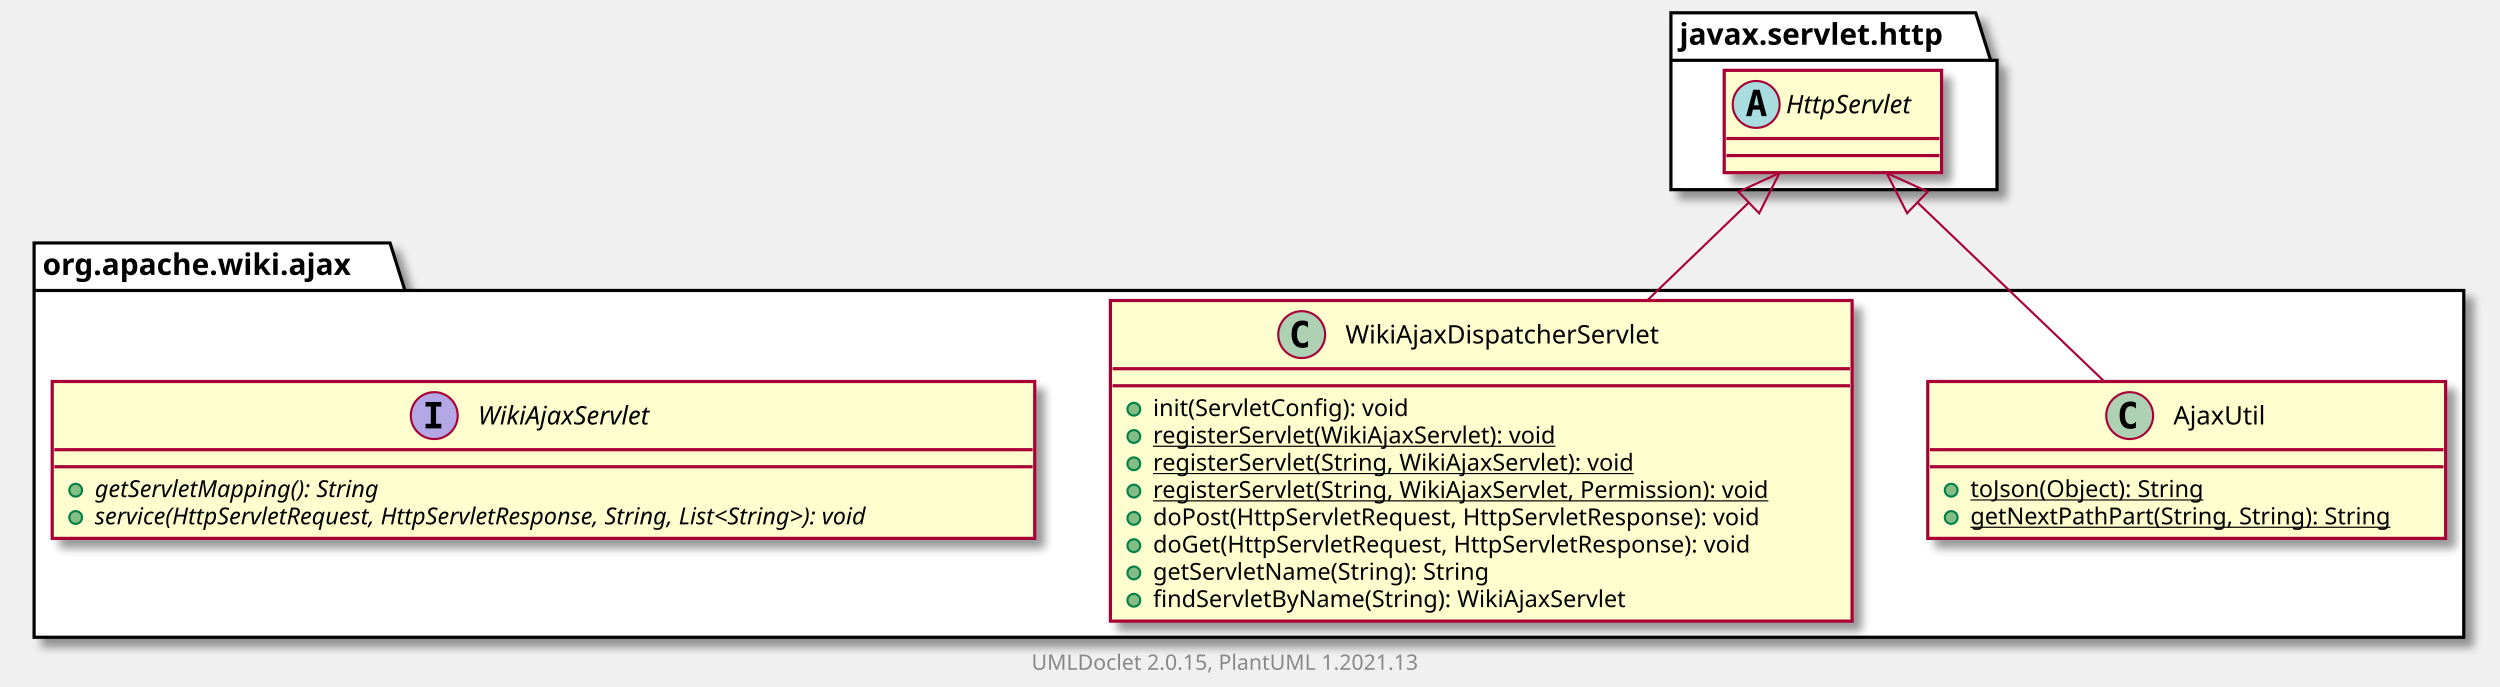
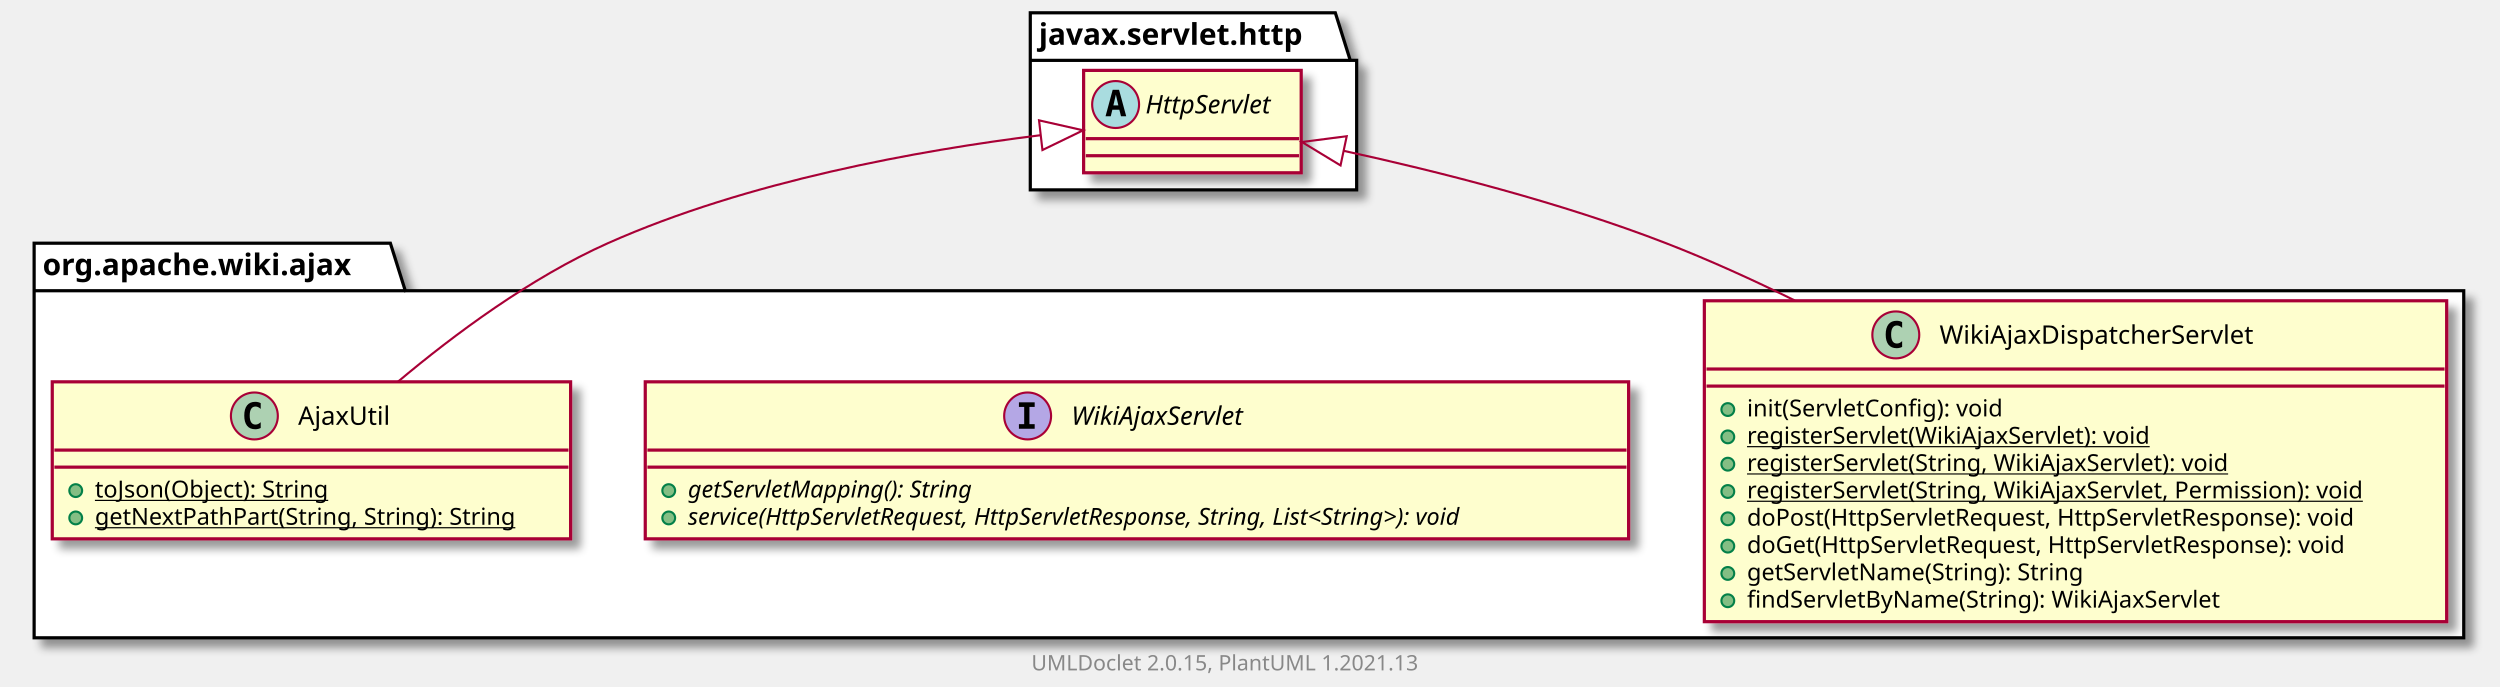
- <svg xmlns="http://www.w3.org/2000/svg" xmlns:xlink="http://www.w3.org/1999/xlink" contentScriptType="application/ecmascript" contentStyleType="text/css" height="322px" preserveAspectRatio="none" style="width:1173px;height:322px;background:#FFFFFF;" version="1.1" viewBox="0 0 1173 322" width="1173px" zoomAndPan="magnify">
+ <svg xmlns="http://www.w3.org/2000/svg" xmlns:xlink="http://www.w3.org/1999/xlink" contentScriptType="application/ecmascript" contentStyleType="text/css" height="322px" preserveAspectRatio="none" style="width:1172px;height:322px;background:#FFFFFF;" version="1.1" viewBox="0 0 1172 322" width="1172px" zoomAndPan="magnify">
  <defs>
-     <filter height="300%" id="fy1uh4vurxql8" width="300%" x="-1" y="-1">
+     <filter height="300%" id="f1sr8id85v77ca" width="300%" x="-1" y="-1">
      <feGaussianBlur result="blurOut" stdDeviation="2.0" />
      <feColorMatrix in="blurOut" result="blurOut2" type="matrix" values="0 0 0 0 0 0 0 0 0 0 0 0 0 0 0 0 0 0 .4 0" />
      <feOffset dx="4.0" dy="4.0" in="blurOut2" result="blurOut3" />
      <feBlend in="SourceGraphic" in2="blurOut3" mode="normal" />
    </filter>
  </defs>
  <g>
-     <polygon fill="#FFFFFF" filter="url(#fy1uh4vurxql8)" points="16,114,183,114,190,136.297,1156,136.297,1156,299,16,299,16,114" style="stroke:#000000;stroke-width:1.5;" />
+     <polygon fill="#FFFFFF" filter="url(#f1sr8id85v77ca)" points="16,114,183,114,190,136.297,1155,136.297,1155,299,16,299,16,114" style="stroke:#000000;stroke-width:1.5;" />
    <line style="stroke:#000000;stroke-width:1.5;" x1="16" x2="190" y1="136.297" y2="136.297" />
    <text fill="#000000" font-family="sans-serif" font-size="14" font-weight="bold" lengthAdjust="spacing" textLength="161" x="20" y="128.995">org.apache.wiki.ajax</text>
-     <polygon fill="#FFFFFF" filter="url(#fy1uh4vurxql8)" points="784,6,927,6,934,28.297,937,28.297,937,89,784,89,784,6" style="stroke:#000000;stroke-width:1.5;" />
-     <line style="stroke:#000000;stroke-width:1.5;" x1="784" x2="934" y1="28.297" y2="28.297" />
-     <text fill="#000000" font-family="sans-serif" font-size="14" font-weight="bold" lengthAdjust="spacing" textLength="137" x="788" y="20.995">javax.servlet.http</text>
-     <a href="AjaxUtil.html" target="_top" title="AjaxUtil.html" xlink:actuate="onRequest" xlink:href="AjaxUtil.html" xlink:show="new" xlink:title="AjaxUtil.html" xlink:type="simple">
-       <rect codeLine="3" fill="#FEFECE" filter="url(#fy1uh4vurxql8)" height="73.609" id="org.apache.wiki.ajax.AjaxUtil" style="stroke:#A80036;stroke-width:1.5;" width="243" x="904.5" y="179" />
-       <ellipse cx="999.25" cy="195" fill="#ADD1B2" rx="11" ry="11" style="stroke:#A80036;stroke-width:1.0;" />
-       <path d="M1002.219,200.641 Q1001.641,200.938 1001,201.078 Q1000.359,201.234 999.656,201.234 Q997.156,201.234 995.828,199.594 Q994.516,197.938 994.516,194.812 Q994.516,191.688 995.828,190.031 Q997.156,188.375 999.656,188.375 Q1000.359,188.375 1001,188.531 Q1001.656,188.688 1002.219,188.984 L1002.219,191.703 Q1001.594,191.125 1001,190.859 Q1000.406,190.578 999.781,190.578 Q998.438,190.578 997.75,191.656 Q997.062,192.719 997.062,194.812 Q997.062,196.906 997.75,197.984 Q998.438,199.047 999.781,199.047 Q1000.406,199.047 1001,198.781 Q1001.594,198.5 1002.219,197.922 L1002.219,200.641 Z " fill="#000000" />
-       <text fill="#000000" font-family="sans-serif" font-size="12" lengthAdjust="spacing" textLength="45" x="1019.75" y="199.154">AjaxUtil</text>
-       <line style="stroke:#A80036;stroke-width:1.5;" x1="905.5" x2="1146.5" y1="211" y2="211" />
-       <line style="stroke:#A80036;stroke-width:1.5;" x1="905.5" x2="1146.5" y1="219" y2="219" />
-       <ellipse cx="915.5" cy="230" fill="#84BE84" rx="3" ry="3" style="stroke:#038048;stroke-width:1.0;" />
-       <text fill="#000000" font-family="sans-serif" font-size="11" lengthAdjust="spacing" text-decoration="underline" textLength="121" x="924.5" y="233.21">toJson(Object): String</text>
-       <ellipse cx="915.5" cy="242.805" fill="#84BE84" rx="3" ry="3" style="stroke:#038048;stroke-width:1.0;" />
-       <text fill="#000000" font-family="sans-serif" font-size="11" lengthAdjust="spacing" text-decoration="underline" textLength="217" x="924.5" y="246.015">getNextPathPart(String, String): String</text>
-     </a>
+     <polygon fill="#FFFFFF" filter="url(#f1sr8id85v77ca)" points="483,6,626,6,633,28.297,636,28.297,636,89,483,89,483,6" style="stroke:#000000;stroke-width:1.5;" />
+     <line style="stroke:#000000;stroke-width:1.5;" x1="483" x2="633" y1="28.297" y2="28.297" />
+     <text fill="#000000" font-family="sans-serif" font-size="14" font-weight="bold" lengthAdjust="spacing" textLength="137" x="487" y="20.995">javax.servlet.http</text>
    <a href="WikiAjaxDispatcherServlet.html" target="_top" title="WikiAjaxDispatcherServlet.html" xlink:actuate="onRequest" xlink:href="WikiAjaxDispatcherServlet.html" xlink:show="new" xlink:title="WikiAjaxDispatcherServlet.html" xlink:type="simple">
-       <rect codeLine="8" fill="#FEFECE" filter="url(#fy1uh4vurxql8)" height="150.438" id="org.apache.wiki.ajax.WikiAjaxDispatcherServlet" style="stroke:#A80036;stroke-width:1.5;" width="348" x="521" y="141" />
-       <ellipse cx="610.75" cy="157" fill="#ADD1B2" rx="11" ry="11" style="stroke:#A80036;stroke-width:1.0;" />
-       <path d="M613.719,162.641 Q613.141,162.938 612.5,163.078 Q611.859,163.234 611.156,163.234 Q608.656,163.234 607.328,161.594 Q606.016,159.938 606.016,156.812 Q606.016,153.688 607.328,152.031 Q608.656,150.375 611.156,150.375 Q611.859,150.375 612.5,150.531 Q613.156,150.688 613.719,150.984 L613.719,153.703 Q613.094,153.125 612.5,152.859 Q611.906,152.578 611.281,152.578 Q609.938,152.578 609.25,153.656 Q608.562,154.719 608.562,156.812 Q608.562,158.906 609.25,159.984 Q609.938,161.047 611.281,161.047 Q611.906,161.047 612.5,160.781 Q613.094,160.5 613.719,159.922 L613.719,162.641 Z " fill="#000000" />
-       <text fill="#000000" font-family="sans-serif" font-size="12" lengthAdjust="spacing" textLength="160" x="631.25" y="161.154">WikiAjaxDispatcherServlet</text>
-       <line style="stroke:#A80036;stroke-width:1.5;" x1="522" x2="868" y1="173" y2="173" />
-       <line style="stroke:#A80036;stroke-width:1.5;" x1="522" x2="868" y1="181" y2="181" />
-       <ellipse cx="532" cy="192" fill="#84BE84" rx="3" ry="3" style="stroke:#038048;stroke-width:1.0;" />
-       <text fill="#000000" font-family="sans-serif" font-size="11" lengthAdjust="spacing" textLength="132" x="541" y="195.21">init(ServletConfig): void</text>
-       <ellipse cx="532" cy="204.805" fill="#84BE84" rx="3" ry="3" style="stroke:#038048;stroke-width:1.0;" />
-       <text fill="#000000" font-family="sans-serif" font-size="11" lengthAdjust="spacing" text-decoration="underline" textLength="208" x="541" y="208.015">registerServlet(WikiAjaxServlet): void</text>
-       <ellipse cx="532" cy="217.609" fill="#84BE84" rx="3" ry="3" style="stroke:#038048;stroke-width:1.0;" />
-       <text fill="#000000" font-family="sans-serif" font-size="11" lengthAdjust="spacing" text-decoration="underline" textLength="250" x="541" y="220.82">registerServlet(String, WikiAjaxServlet): void</text>
-       <ellipse cx="532" cy="230.414" fill="#84BE84" rx="3" ry="3" style="stroke:#038048;stroke-width:1.0;" />
-       <text fill="#000000" font-family="sans-serif" font-size="11" lengthAdjust="spacing" text-decoration="underline" textLength="322" x="541" y="233.625">registerServlet(String, WikiAjaxServlet, Permission): void</text>
-       <ellipse cx="532" cy="243.219" fill="#84BE84" rx="3" ry="3" style="stroke:#038048;stroke-width:1.0;" />
-       <text fill="#000000" font-family="sans-serif" font-size="11" lengthAdjust="spacing" textLength="314" x="541" y="246.429">doPost(HttpServletRequest, HttpServletResponse): void</text>
-       <ellipse cx="532" cy="256.023" fill="#84BE84" rx="3" ry="3" style="stroke:#038048;stroke-width:1.0;" />
-       <text fill="#000000" font-family="sans-serif" font-size="11" lengthAdjust="spacing" textLength="309" x="541" y="259.234">doGet(HttpServletRequest, HttpServletResponse): void</text>
-       <ellipse cx="532" cy="268.828" fill="#84BE84" rx="3" ry="3" style="stroke:#038048;stroke-width:1.0;" />
-       <text fill="#000000" font-family="sans-serif" font-size="11" lengthAdjust="spacing" textLength="175" x="541" y="272.039">getServletName(String): String</text>
-       <ellipse cx="532" cy="281.633" fill="#84BE84" rx="3" ry="3" style="stroke:#038048;stroke-width:1.0;" />
-       <text fill="#000000" font-family="sans-serif" font-size="11" lengthAdjust="spacing" textLength="242" x="541" y="284.843">findServletByName(String): WikiAjaxServlet</text>
+       <rect codeLine="3" fill="#FEFECE" filter="url(#f1sr8id85v77ca)" height="150.438" id="org.apache.wiki.ajax.WikiAjaxDispatcherServlet" style="stroke:#A80036;stroke-width:1.5;" width="348" x="799" y="141" />
+       <ellipse cx="888.75" cy="157" fill="#ADD1B2" rx="11" ry="11" style="stroke:#A80036;stroke-width:1.0;" />
+       <path d="M891.719,162.641 Q891.141,162.938 890.5,163.078 Q889.859,163.234 889.156,163.234 Q886.656,163.234 885.328,161.594 Q884.016,159.938 884.016,156.812 Q884.016,153.688 885.328,152.031 Q886.656,150.375 889.156,150.375 Q889.859,150.375 890.5,150.531 Q891.156,150.688 891.719,150.984 L891.719,153.703 Q891.094,153.125 890.5,152.859 Q889.906,152.578 889.281,152.578 Q887.938,152.578 887.25,153.656 Q886.562,154.719 886.562,156.812 Q886.562,158.906 887.25,159.984 Q887.938,161.047 889.281,161.047 Q889.906,161.047 890.5,160.781 Q891.094,160.5 891.719,159.922 L891.719,162.641 Z " fill="#000000" />
+       <text fill="#000000" font-family="sans-serif" font-size="12" lengthAdjust="spacing" textLength="160" x="909.25" y="161.154">WikiAjaxDispatcherServlet</text>
+       <line style="stroke:#A80036;stroke-width:1.5;" x1="800" x2="1146" y1="173" y2="173" />
+       <line style="stroke:#A80036;stroke-width:1.5;" x1="800" x2="1146" y1="181" y2="181" />
+       <ellipse cx="810" cy="192" fill="#84BE84" rx="3" ry="3" style="stroke:#038048;stroke-width:1.0;" />
+       <text fill="#000000" font-family="sans-serif" font-size="11" lengthAdjust="spacing" textLength="132" x="819" y="195.21">init(ServletConfig): void</text>
+       <ellipse cx="810" cy="204.805" fill="#84BE84" rx="3" ry="3" style="stroke:#038048;stroke-width:1.0;" />
+       <text fill="#000000" font-family="sans-serif" font-size="11" lengthAdjust="spacing" text-decoration="underline" textLength="208" x="819" y="208.015">registerServlet(WikiAjaxServlet): void</text>
+       <ellipse cx="810" cy="217.609" fill="#84BE84" rx="3" ry="3" style="stroke:#038048;stroke-width:1.0;" />
+       <text fill="#000000" font-family="sans-serif" font-size="11" lengthAdjust="spacing" text-decoration="underline" textLength="250" x="819" y="220.82">registerServlet(String, WikiAjaxServlet): void</text>
+       <ellipse cx="810" cy="230.414" fill="#84BE84" rx="3" ry="3" style="stroke:#038048;stroke-width:1.0;" />
+       <text fill="#000000" font-family="sans-serif" font-size="11" lengthAdjust="spacing" text-decoration="underline" textLength="322" x="819" y="233.625">registerServlet(String, WikiAjaxServlet, Permission): void</text>
+       <ellipse cx="810" cy="243.219" fill="#84BE84" rx="3" ry="3" style="stroke:#038048;stroke-width:1.0;" />
+       <text fill="#000000" font-family="sans-serif" font-size="11" lengthAdjust="spacing" textLength="314" x="819" y="246.429">doPost(HttpServletRequest, HttpServletResponse): void</text>
+       <ellipse cx="810" cy="256.023" fill="#84BE84" rx="3" ry="3" style="stroke:#038048;stroke-width:1.0;" />
+       <text fill="#000000" font-family="sans-serif" font-size="11" lengthAdjust="spacing" textLength="309" x="819" y="259.234">doGet(HttpServletRequest, HttpServletResponse): void</text>
+       <ellipse cx="810" cy="268.828" fill="#84BE84" rx="3" ry="3" style="stroke:#038048;stroke-width:1.0;" />
+       <text fill="#000000" font-family="sans-serif" font-size="11" lengthAdjust="spacing" textLength="175" x="819" y="272.039">getServletName(String): String</text>
+       <ellipse cx="810" cy="281.633" fill="#84BE84" rx="3" ry="3" style="stroke:#038048;stroke-width:1.0;" />
+       <text fill="#000000" font-family="sans-serif" font-size="11" lengthAdjust="spacing" textLength="242" x="819" y="284.843">findServletByName(String): WikiAjaxServlet</text>
    </a>
    <a href="WikiAjaxServlet.html" target="_top" title="WikiAjaxServlet.html" xlink:actuate="onRequest" xlink:href="WikiAjaxServlet.html" xlink:show="new" xlink:title="WikiAjaxServlet.html" xlink:type="simple">
-       <rect codeLine="19" fill="#FEFECE" filter="url(#fy1uh4vurxql8)" height="73.609" id="org.apache.wiki.ajax.WikiAjaxServlet" style="stroke:#A80036;stroke-width:1.5;" width="461" x="24.5" y="179" />
-       <ellipse cx="203.75" cy="195" fill="#B4A7E5" rx="11" ry="11" style="stroke:#A80036;stroke-width:1.0;" />
-       <path d="M199.672,190.766 L199.672,188.609 L207.062,188.609 L207.062,190.766 L204.594,190.766 L204.594,198.844 L207.062,198.844 L207.062,201 L199.672,201 L199.672,198.844 L202.141,198.844 L202.141,190.766 L199.672,190.766 Z " fill="#000000" />
-       <text fill="#000000" font-family="sans-serif" font-size="12" font-style="italic" lengthAdjust="spacing" textLength="94" x="224.25" y="199.154">WikiAjaxServlet</text>
-       <line style="stroke:#A80036;stroke-width:1.5;" x1="25.5" x2="484.5" y1="211" y2="211" />
-       <line style="stroke:#A80036;stroke-width:1.5;" x1="25.5" x2="484.5" y1="219" y2="219" />
+       <rect codeLine="14" fill="#FEFECE" filter="url(#f1sr8id85v77ca)" height="73.609" id="org.apache.wiki.ajax.WikiAjaxServlet" style="stroke:#A80036;stroke-width:1.5;" width="461" x="302.5" y="179" />
+       <ellipse cx="481.75" cy="195" fill="#B4A7E5" rx="11" ry="11" style="stroke:#A80036;stroke-width:1.0;" />
+       <path d="M477.672,190.766 L477.672,188.609 L485.062,188.609 L485.062,190.766 L482.594,190.766 L482.594,198.844 L485.062,198.844 L485.062,201 L477.672,201 L477.672,198.844 L480.141,198.844 L480.141,190.766 L477.672,190.766 Z " fill="#000000" />
+       <text fill="#000000" font-family="sans-serif" font-size="12" font-style="italic" lengthAdjust="spacing" textLength="94" x="502.25" y="199.154">WikiAjaxServlet</text>
+       <line style="stroke:#A80036;stroke-width:1.5;" x1="303.5" x2="762.5" y1="211" y2="211" />
+       <line style="stroke:#A80036;stroke-width:1.5;" x1="303.5" x2="762.5" y1="219" y2="219" />
+       <ellipse cx="313.5" cy="230" fill="#84BE84" rx="3" ry="3" style="stroke:#038048;stroke-width:1.0;" />
+       <text fill="#000000" font-family="sans-serif" font-size="11" font-style="italic" lengthAdjust="spacing" textLength="154" x="322.5" y="233.21">getServletMapping(): String</text>
+       <ellipse cx="313.5" cy="242.805" fill="#84BE84" rx="3" ry="3" style="stroke:#038048;stroke-width:1.0;" />
+       <text fill="#000000" font-family="sans-serif" font-size="11" font-style="italic" lengthAdjust="spacing" textLength="435" x="322.5" y="246.015">service(HttpServletRequest, HttpServletResponse, String, List&lt;String&gt;): void</text>
+     </a>
+     <a href="AjaxUtil.html" target="_top" title="AjaxUtil.html" xlink:actuate="onRequest" xlink:href="AjaxUtil.html" xlink:show="new" xlink:title="AjaxUtil.html" xlink:type="simple">
+       <rect codeLine="19" fill="#FEFECE" filter="url(#f1sr8id85v77ca)" height="73.609" id="org.apache.wiki.ajax.AjaxUtil" style="stroke:#A80036;stroke-width:1.5;" width="243" x="24.5" y="179" />
+       <ellipse cx="119.25" cy="195" fill="#ADD1B2" rx="11" ry="11" style="stroke:#A80036;stroke-width:1.0;" />
+       <path d="M122.219,200.641 Q121.641,200.938 121,201.078 Q120.359,201.234 119.656,201.234 Q117.156,201.234 115.828,199.594 Q114.516,197.938 114.516,194.812 Q114.516,191.688 115.828,190.031 Q117.156,188.375 119.656,188.375 Q120.359,188.375 121,188.531 Q121.656,188.688 122.219,188.984 L122.219,191.703 Q121.594,191.125 121,190.859 Q120.406,190.578 119.781,190.578 Q118.438,190.578 117.75,191.656 Q117.062,192.719 117.062,194.812 Q117.062,196.906 117.75,197.984 Q118.438,199.047 119.781,199.047 Q120.406,199.047 121,198.781 Q121.594,198.5 122.219,197.922 L122.219,200.641 Z " fill="#000000" />
+       <text fill="#000000" font-family="sans-serif" font-size="12" lengthAdjust="spacing" textLength="45" x="139.75" y="199.154">AjaxUtil</text>
+       <line style="stroke:#A80036;stroke-width:1.5;" x1="25.5" x2="266.5" y1="211" y2="211" />
+       <line style="stroke:#A80036;stroke-width:1.5;" x1="25.5" x2="266.5" y1="219" y2="219" />
      <ellipse cx="35.5" cy="230" fill="#84BE84" rx="3" ry="3" style="stroke:#038048;stroke-width:1.0;" />
-       <text fill="#000000" font-family="sans-serif" font-size="11" font-style="italic" lengthAdjust="spacing" textLength="154" x="44.5" y="233.21">getServletMapping(): String</text>
+       <text fill="#000000" font-family="sans-serif" font-size="11" lengthAdjust="spacing" text-decoration="underline" textLength="121" x="44.5" y="233.21">toJson(Object): String</text>
      <ellipse cx="35.5" cy="242.805" fill="#84BE84" rx="3" ry="3" style="stroke:#038048;stroke-width:1.0;" />
-       <text fill="#000000" font-family="sans-serif" font-size="11" font-style="italic" lengthAdjust="spacing" textLength="435" x="44.5" y="246.015">service(HttpServletRequest, HttpServletResponse, String, List&lt;String&gt;): void</text>
+       <text fill="#000000" font-family="sans-serif" font-size="11" lengthAdjust="spacing" text-decoration="underline" textLength="217" x="44.5" y="246.015">getNextPathPart(String, String): String</text>
    </a>
-     <rect codeLine="29" fill="#FEFECE" filter="url(#fy1uh4vurxql8)" height="48" id="javax.servlet.http.HttpServlet" style="stroke:#A80036;stroke-width:1.5;" width="102" x="809" y="33" />
-     <ellipse cx="824" cy="49" fill="#A9DCDF" rx="11" ry="11" style="stroke:#A80036;stroke-width:1.0;" />
-     <path d="M824.109,44.344 L822.953,49.422 L825.281,49.422 L824.109,44.344 Z M822.625,42.109 L825.609,42.109 L828.969,54.5 L826.516,54.5 L825.75,51.438 L822.469,51.438 L821.719,54.5 L819.281,54.5 L822.625,42.109 Z " fill="#000000" />
-     <text fill="#000000" font-family="sans-serif" font-size="12" font-style="italic" lengthAdjust="spacing" textLength="70" x="838" y="53.154">HttpServlet</text>
-     <line style="stroke:#A80036;stroke-width:1.5;" x1="810" x2="910" y1="65" y2="65" />
-     <line style="stroke:#A80036;stroke-width:1.5;" x1="810" x2="910" y1="73" y2="73" />
-     <path codeLine="24" d="M899.754,95.077 C926.268,120.474 960.952,153.695 987.255,178.889 " fill="none" id="javax.servlet.http.HttpServlet-backto-org.apache.wiki.ajax.AjaxUtil" style="stroke:#A80036;stroke-width:1.0;" />
-     <polygon fill="none" points="894.813,100.038,885.212,81.149,904.497,89.928,894.813,100.038" style="stroke:#A80036;stroke-width:1.0;" />
-     <path codeLine="25" d="M820.458,95.104 C806.13,108.911 789.404,125.028 772.923,140.911 " fill="none" id="javax.servlet.http.HttpServlet-backto-org.apache.wiki.ajax.WikiAjaxDispatcherServlet" style="stroke:#A80036;stroke-width:1.0;" />
-     <polygon fill="none" points="815.681,89.986,834.94,81.149,825.396,100.067,815.681,89.986" style="stroke:#A80036;stroke-width:1.0;" />
-     <text fill="#888888" font-family="sans-serif" font-size="10" lengthAdjust="spacing" textLength="192" x="484" y="314.282">UMLDoclet 2.0.15, PlantUML 1.2021.13</text>
+     <rect codeLine="29" fill="#FEFECE" filter="url(#f1sr8id85v77ca)" height="48" id="javax.servlet.http.HttpServlet" style="stroke:#A80036;stroke-width:1.5;" width="102" x="508" y="33" />
+     <ellipse cx="523" cy="49" fill="#A9DCDF" rx="11" ry="11" style="stroke:#A80036;stroke-width:1.0;" />
+     <path d="M523.109,44.344 L521.953,49.422 L524.281,49.422 L523.109,44.344 Z M521.625,42.109 L524.609,42.109 L527.969,54.5 L525.516,54.5 L524.75,51.438 L521.469,51.438 L520.719,54.5 L518.281,54.5 L521.625,42.109 Z " fill="#000000" />
+     <text fill="#000000" font-family="sans-serif" font-size="12" font-style="italic" lengthAdjust="spacing" textLength="70" x="537" y="53.154">HttpServlet</text>
+     <line style="stroke:#A80036;stroke-width:1.5;" x1="509" x2="609" y1="65" y2="65" />
+     <line style="stroke:#A80036;stroke-width:1.5;" x1="509" x2="609" y1="73" y2="73" />
+     <path codeLine="24" d="M629.946,70.718 C674.202,80.369 731.885,94.96 781,114 C800.972,121.743 821.525,131.065 841.419,140.886 " fill="none" id="javax.servlet.http.HttpServlet-backto-org.apache.wiki.ajax.WikiAjaxDispatcherServlet" style="stroke:#A80036;stroke-width:1.0;" />
+     <polygon fill="none" points="628.446,77.556,610.327,66.57,631.342,63.858,628.446,77.556" style="stroke:#A80036;stroke-width:1.0;" />
+     <path codeLine="25" d="M487.593,63.415 C430.743,70.485 350.178,84.965 285,114 C248.772,130.139 212.809,156.896 186.542,178.956 " fill="none" id="javax.servlet.http.HttpServlet-backto-org.apache.wiki.ajax.AjaxUtil" style="stroke:#A80036;stroke-width:1.0;" />
+     <polygon fill="none" points="487.096,56.426,507.765,61.093,488.697,70.334,487.096,56.426" style="stroke:#A80036;stroke-width:1.0;" />
+     <text fill="#888888" font-family="sans-serif" font-size="10" lengthAdjust="spacing" textLength="192" x="483.5" y="314.282">UMLDoclet 2.0.15, PlantUML 1.2021.13</text>
  </g>
</svg>
